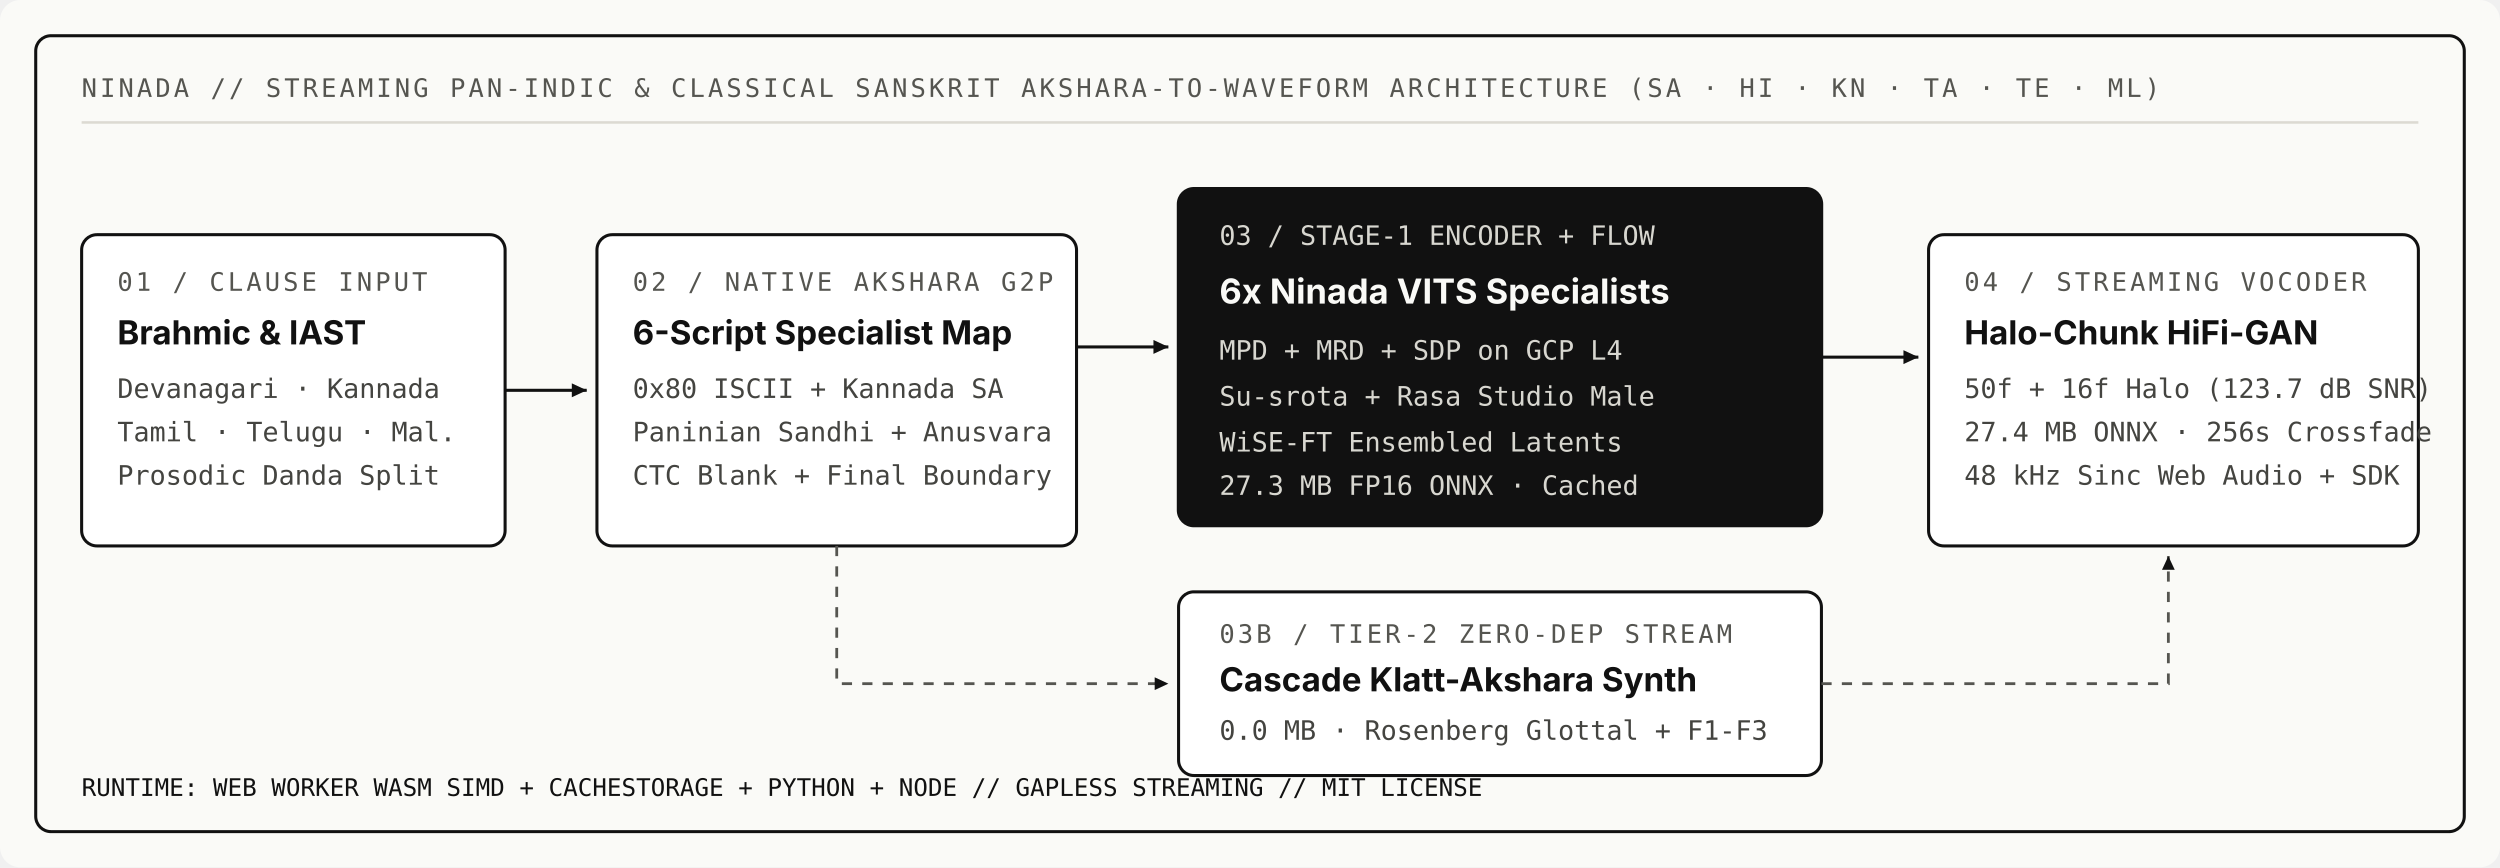
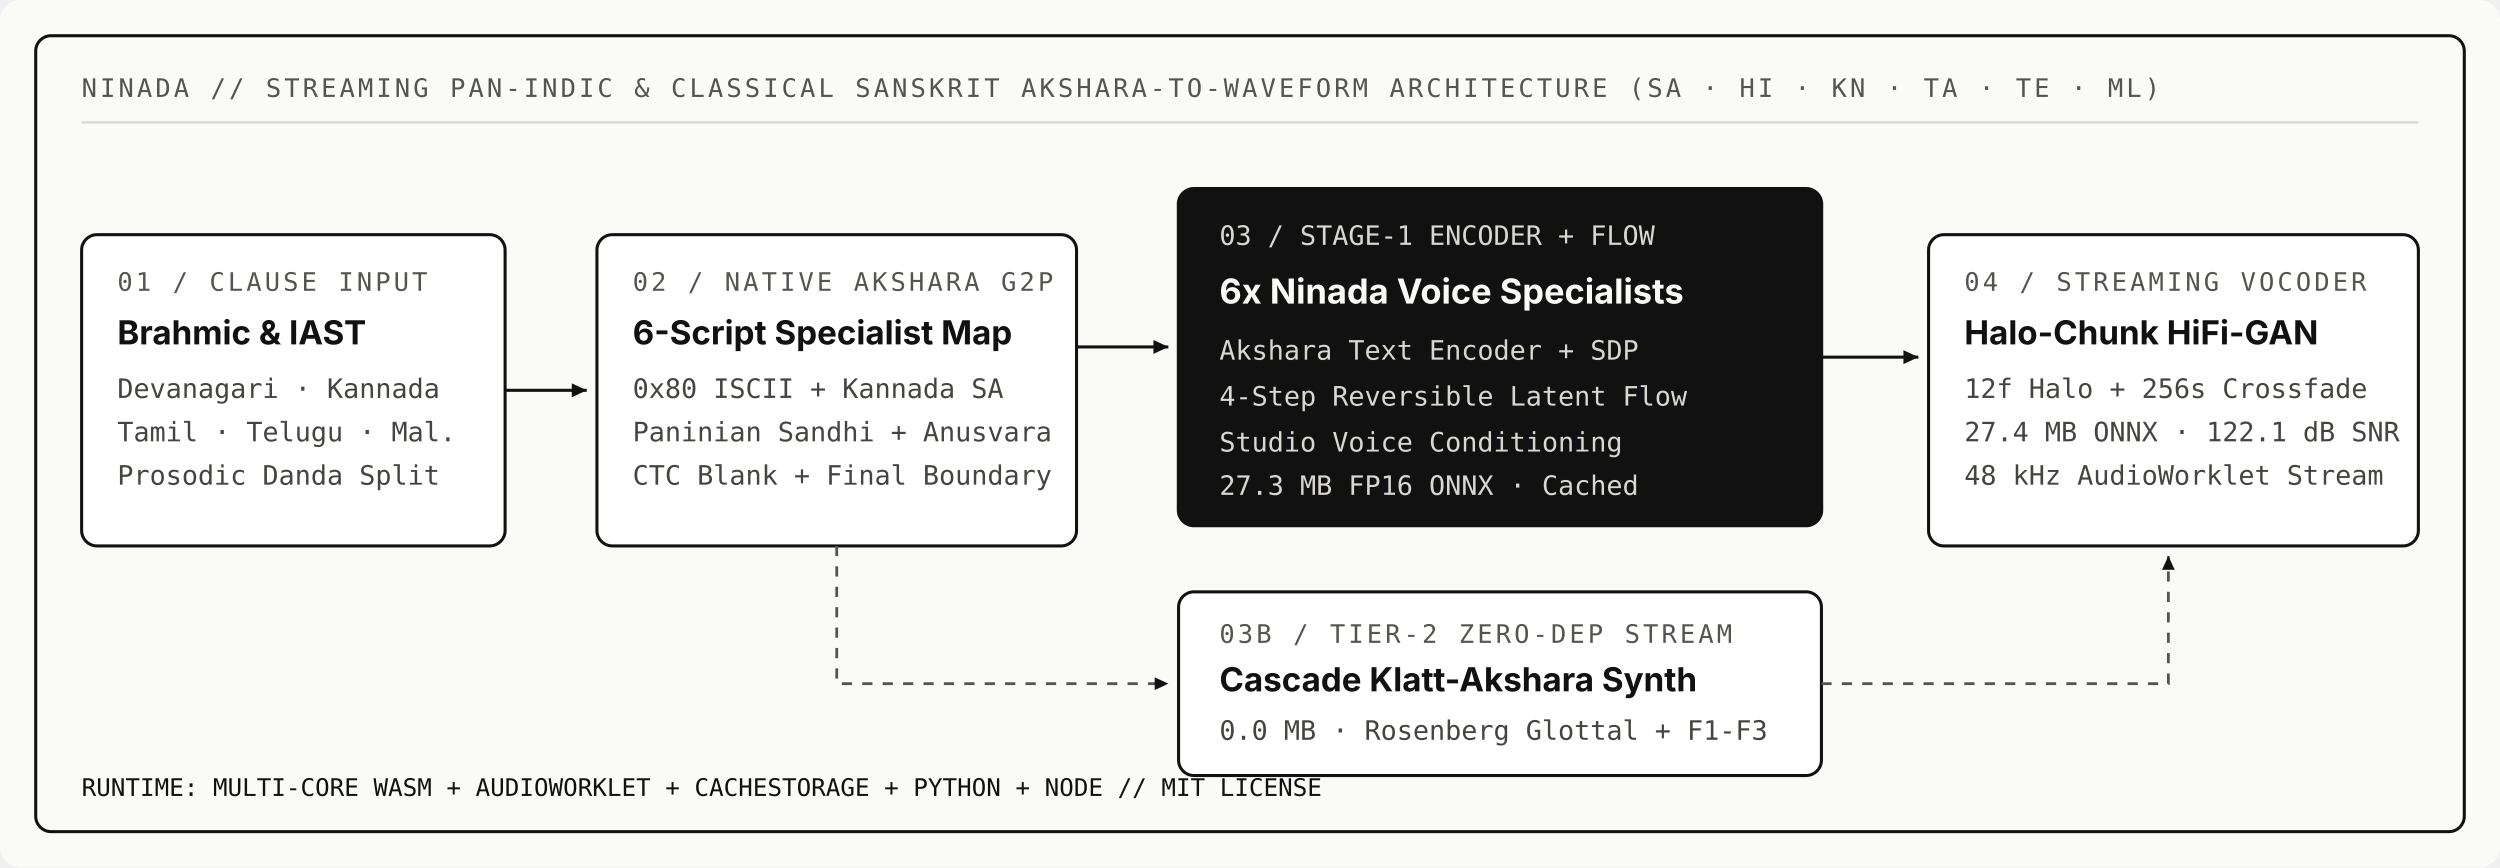
<svg xmlns="http://www.w3.org/2000/svg" viewBox="0 0 980 340" width="980" height="340" role="img" aria-label="Ninada Pan-Indic and Classical Sanskrit Neural TTS Architecture Blueprint">
  <defs>
    <style>
      .canvas { fill: #fafaf7; }
      .frame { fill: none; stroke: #111111; stroke-width: 1.2; }
      .node { fill: #ffffff; stroke: #111111; stroke-width: 1.2; }
      .focal { fill: #111111; stroke: #111111; stroke-width: 1.4; }
      .wire { fill: none; stroke: #111111; stroke-width: 1.2; }
      .dashed { fill: none; stroke: #555550; stroke-width: 1.1; stroke-dasharray: 4 4; }
      .kicker { font-family: 'Geist Mono', ui-monospace, SFMono-Regular, Menlo, monospace; font-size: 10px; letter-spacing: 0.12em; fill: #555550; text-transform: uppercase; }
      .title { font-family: 'Plus Jakarta Sans', -apple-system, BlinkMacSystemFont, sans-serif; font-size: 13px; font-weight: 700; fill: #111111; }
      .focal-title { font-family: 'Plus Jakarta Sans', -apple-system, BlinkMacSystemFont, sans-serif; font-size: 13.5px; font-weight: 700; fill: #fafaf7; }
      .sub { font-family: 'Geist Mono', ui-monospace, SFMono-Regular, Menlo, monospace; font-size: 10.5px; fill: #444440; }
      .focal-sub { font-family: 'Geist Mono', ui-monospace, SFMono-Regular, Menlo, monospace; font-size: 10.5px; fill: #d8d7d0; }
      .badge { font-family: 'Geist Mono', ui-monospace, SFMono-Regular, Menlo, monospace; font-size: 9.5px; fill: #111111; }
    </style>
    <marker id="arrow" viewBox="0 0 10 10" refX="8.5" refY="5" markerWidth="6.5" markerHeight="6.5" orient="auto-start-reverse">
      <path d="M 1 1.5 L 8.5 5 L 1 8.5 z" fill="#111111" />
    </marker>
  </defs>
  <rect class="canvas" x="0" y="0" width="980" height="340" rx="8" />
  <rect class="frame" x="14" y="14" width="952" height="312" rx="6" />
  <text class="kicker" x="32" y="38">NINADA // STREAMING PAN-INDIC &amp; CLASSICAL SANSKRIT AKSHARA-TO-WAVEFORM ARCHITECTURE (SA · HI · KN · TA · TE · ML)</text>
  <line x1="32" y1="48" x2="948" y2="48" stroke="#dcdad2" stroke-width="1" />
  <rect class="node" x="32" y="92" width="166" height="122" rx="6" />
  <text class="kicker" x="46" y="114">01 / CLAUSE INPUT</text>
  <text class="title" x="46" y="135">Brahmic &amp; IAST</text>
  <text class="sub" x="46" y="156">Devanagari · Kannada</text>
  <text class="sub" x="46" y="173">Tamil · Telugu · Mal.</text>
  <text class="sub" x="46" y="190">Prosodic Danda Split</text>
  <line class="wire" x1="198" y1="153" x2="230" y2="153" marker-end="url(#arrow)" />
  <rect class="node" x="234" y="92" width="188" height="122" rx="6" />
  <text class="kicker" x="248" y="114">02 / NATIVE AKSHARA G2P</text>
  <text class="title" x="248" y="135">6-Script Specialist Map</text>
  <text class="sub" x="248" y="156">0x80 ISCII + Kannada SA</text>
  <text class="sub" x="248" y="173">Paninian Sandhi + Anusvara</text>
  <text class="sub" x="248" y="190">CTC Blank + Final Boundary</text>
  <line class="wire" x1="422" y1="136" x2="458" y2="136" marker-end="url(#arrow)" />
  <path class="dashed" d="M 328 214 L 328 268 L 458 268" marker-end="url(#arrow)" />
  <rect class="focal" x="462" y="74" width="252" height="132" rx="6" />
  <text class="focal-sub" x="478" y="96">03 / STAGE-1 ENCODER + FLOW</text>
-   <text class="focal-title" x="478" y="119">6x Ninada VITS Specialists</text>
-   <text class="focal-sub" x="478" y="141">MPD + MRD + SDP on GCP L4</text>
-   <text class="focal-sub" x="478" y="159">Su-srota + Rasa Studio Male</text>
-   <text class="focal-sub" x="478" y="177">WiSE-FT Ensembled Latents</text>
+   <text class="focal-title" x="478" y="119">6x Ninada Voice Specialists</text>
+   <text class="focal-sub" x="478" y="141">Akshara Text Encoder + SDP</text>
+   <text class="focal-sub" x="478" y="159">4-Step Reversible Latent Flow</text>
+   <text class="focal-sub" x="478" y="177">Studio Voice Conditioning</text>
  <text class="focal-sub" x="478" y="194">27.3 MB FP16 ONNX · Cached</text>
  <rect class="node" x="462" y="232" width="252" height="72" rx="6" />
  <text class="kicker" x="478" y="252">03B / TIER-2 ZERO-DEP STREAM</text>
  <text class="title" x="478" y="271">Cascade Klatt-Akshara Synth</text>
  <text class="sub" x="478" y="290">0.0 MB · Rosenberg Glottal + F1-F3</text>
  <line class="wire" x1="714" y1="140" x2="752" y2="140" marker-end="url(#arrow)" />
  <path class="dashed" d="M 714 268 L 850 268 L 850 218" marker-end="url(#arrow)" />
  <rect class="node" x="756" y="92" width="192" height="122" rx="6" />
  <text class="kicker" x="770" y="114">04 / STREAMING VOCODER</text>
  <text class="title" x="770" y="135">Halo-Chunk HiFi-GAN</text>
-   <text class="sub" x="770" y="156">50f + 16f Halo (123.7 dB SNR)</text>
-   <text class="sub" x="770" y="173">27.4 MB ONNX · 256s Crossfade</text>
-   <text class="sub" x="770" y="190">48 kHz Sinc Web Audio + SDK</text>
-   <text class="badge" x="32" y="312">RUNTIME: WEB WORKER WASM SIMD + CACHESTORAGE + PYTHON + NODE // GAPLESS STREAMING // MIT LICENSE</text>
+   <text class="sub" x="770" y="156">12f Halo + 256s Crossfade</text>
+   <text class="sub" x="770" y="173">27.4 MB ONNX · 122.1 dB SNR</text>
+   <text class="sub" x="770" y="190">48 kHz AudioWorklet Stream</text>
+   <text class="badge" x="32" y="312">RUNTIME: MULTI-CORE WASM + AUDIOWORKLET + CACHESTORAGE + PYTHON + NODE // MIT LICENSE</text>
</svg>
